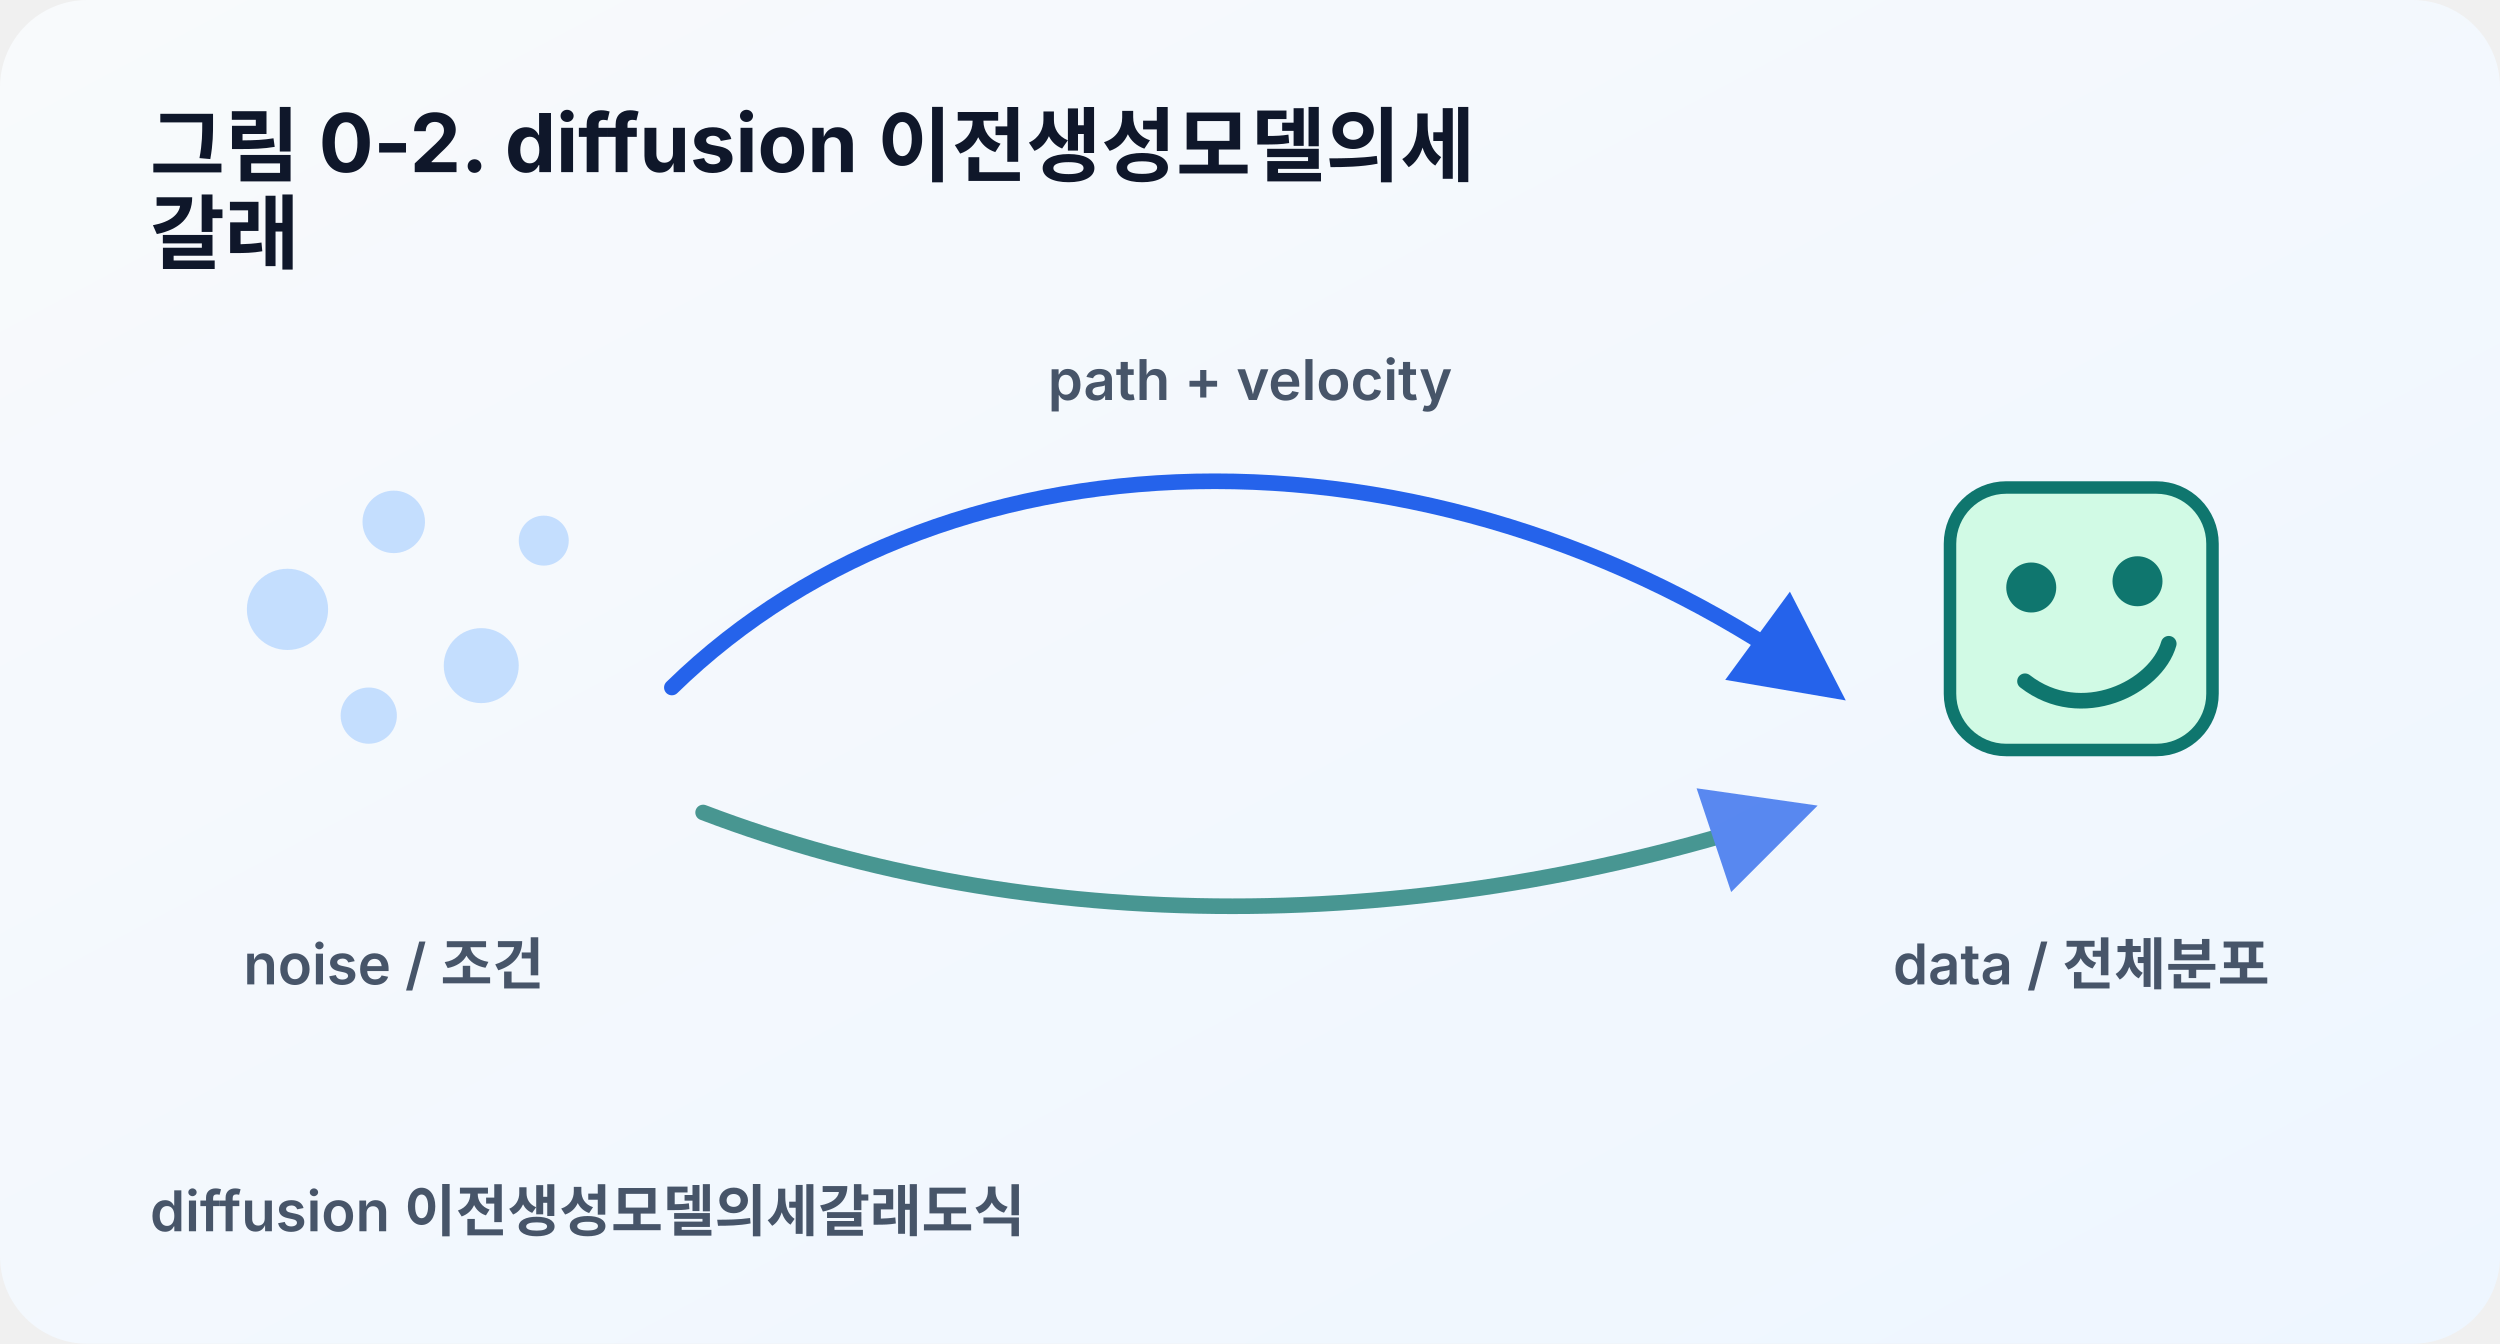
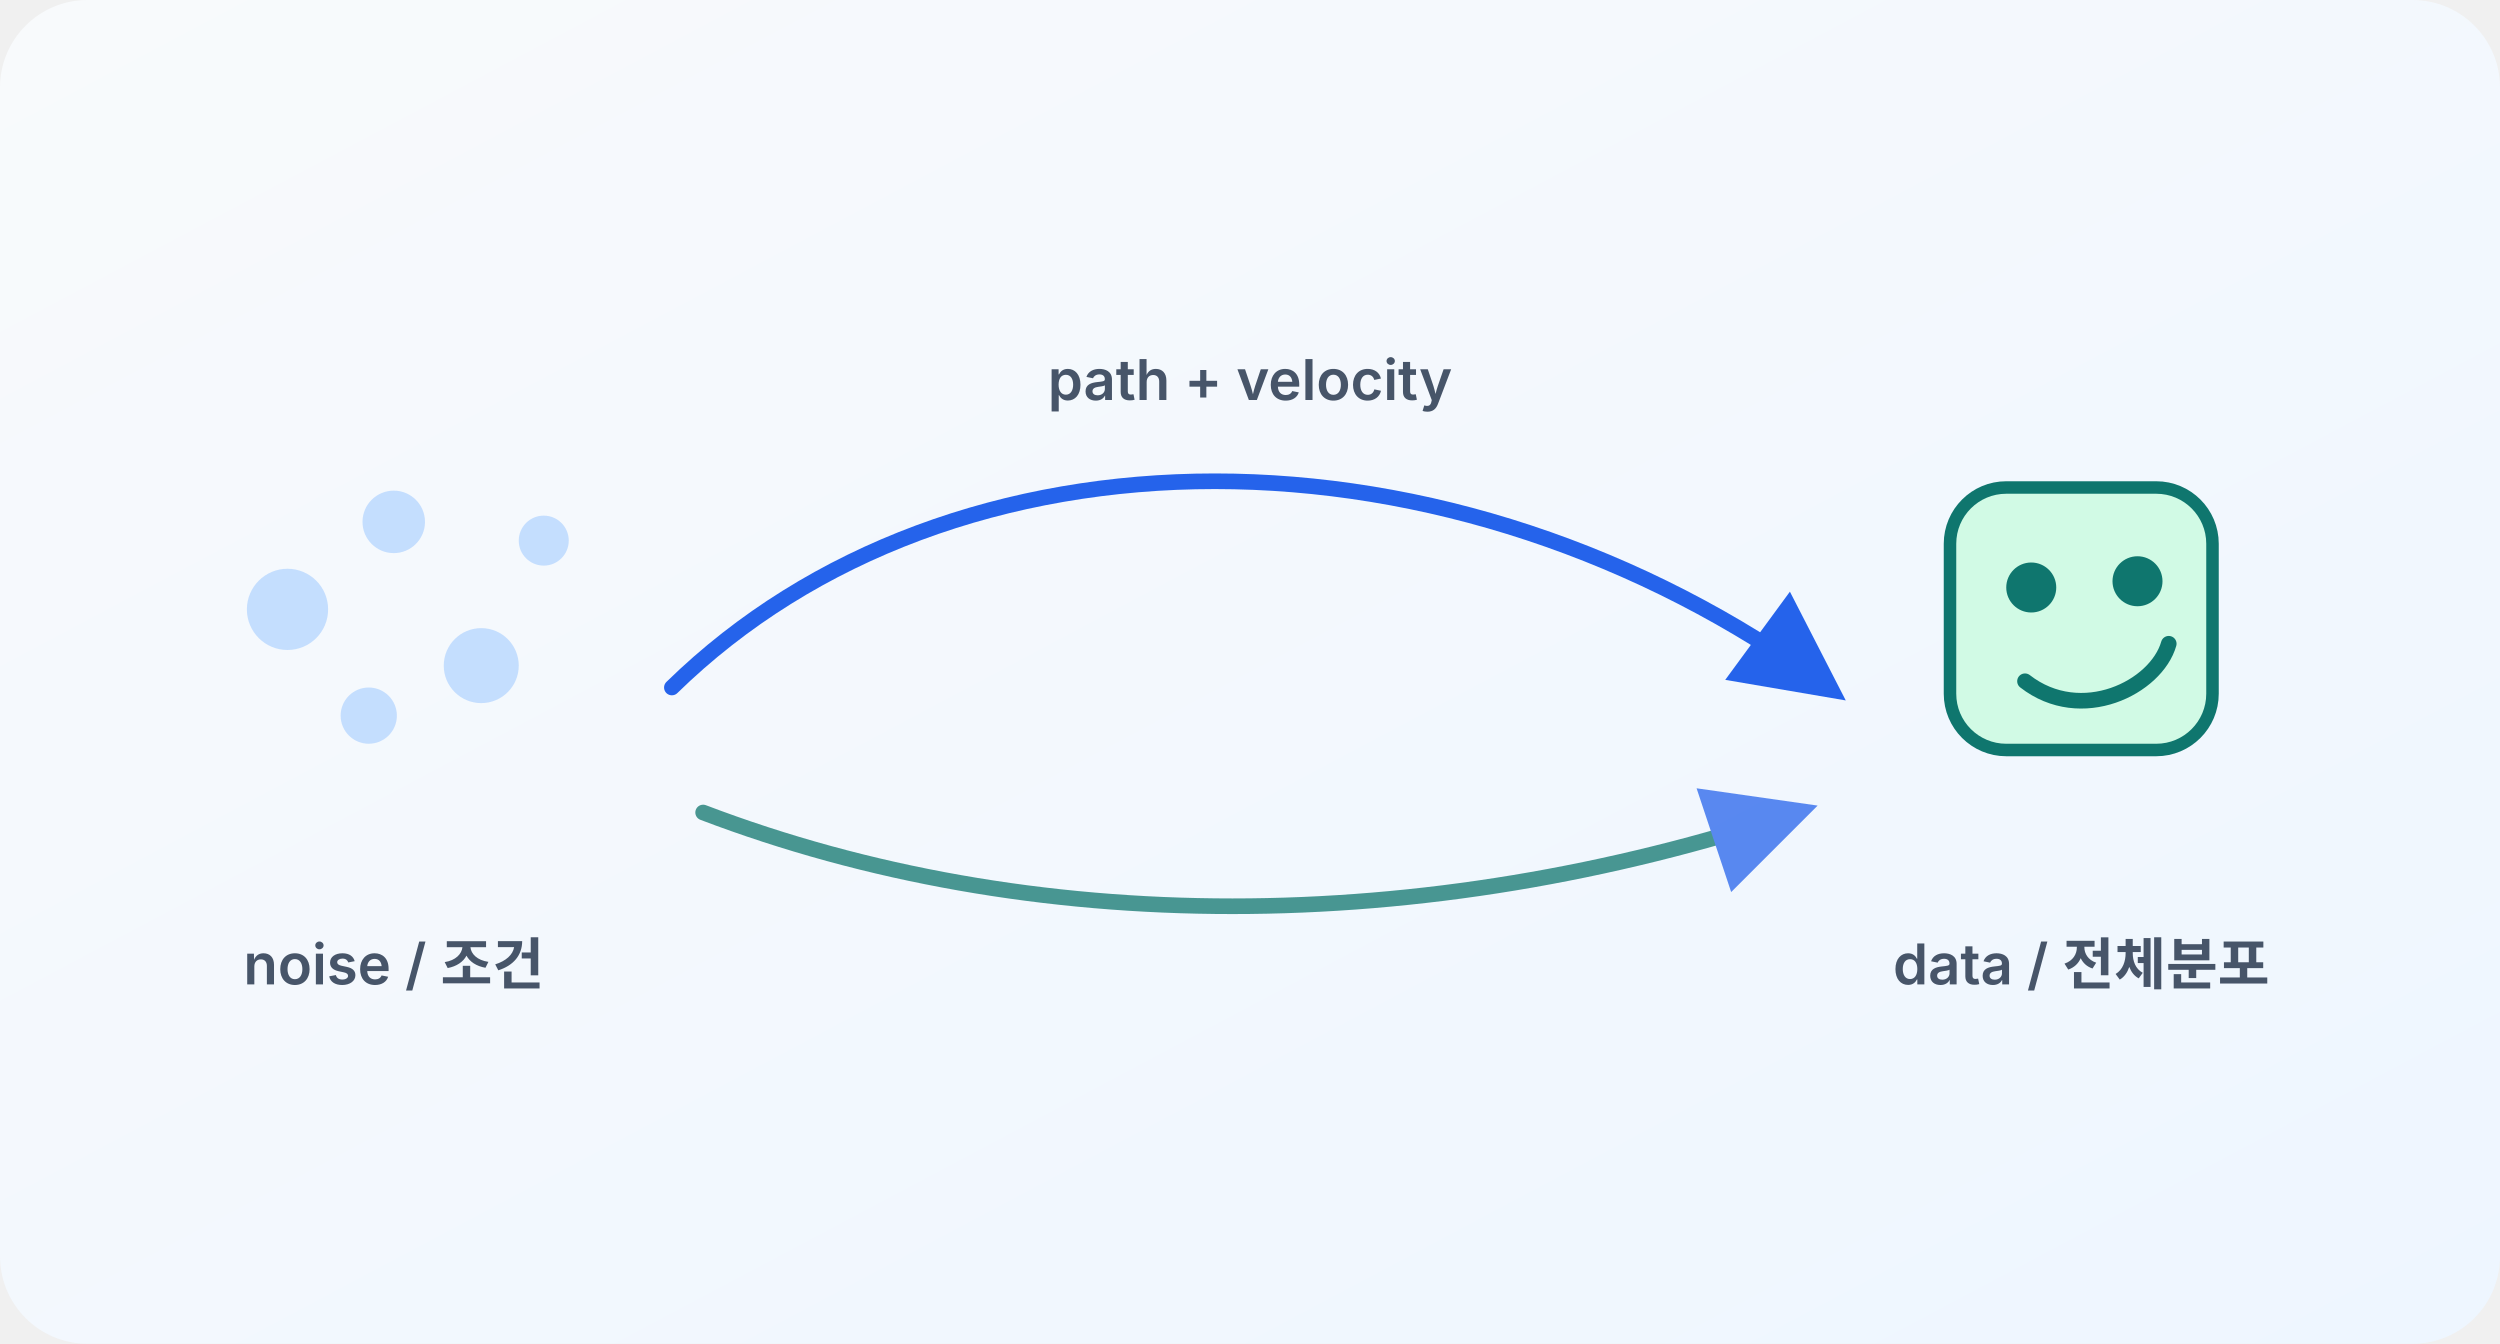
<svg xmlns="http://www.w3.org/2000/svg" viewBox="0 0 800 430" role="img">
  <defs>
    <marker id="arrow" viewBox="0 0 10 10" refX="8" refY="5" markerWidth="7" markerHeight="7" orient="auto-start-reverse">
      <path d="M0 0 L10 5 L0 10 z" fill="#2563eb" />
    </marker>
    <linearGradient id="bg" x1="0" x2="1" y1="0" y2="1">
      <stop offset="0" stop-color="#f8fafc" />
      <stop offset="1" stop-color="#eef6ff" />
    </linearGradient>
  </defs>
  <style>.bg{fill:url(#bg)}.title{font:700 26px -apple-system,BlinkMacSystemFont,'Noto Sans KR',sans-serif;fill:#0f172a}.small{font:600 18px -apple-system,BlinkMacSystemFont,'Noto Sans KR',sans-serif;fill:#475569}.label{font:700 19px -apple-system,BlinkMacSystemFont,'Noto Sans KR',sans-serif;fill:#0f172a}.light{fill:#fff}.panel{fill:#fff;stroke:#bfdbfe;stroke-width:3}.panel.alt{fill:#ecfeff;stroke:#99f6e4}.net,.hub{fill:#0f766e}.arrow{fill:none;stroke:#2563eb;stroke-width:5;stroke-linecap:round;marker-end:url(#arrow)}.arrow.soft{stroke:#0f766e;opacity:.75}.curve{fill:none;stroke:#7c3aed;stroke-width:5;stroke-linecap:round;marker-end:url(#arrow)}.dot{fill:#2563eb}.dot2{fill:#0f766e}.cloud circle{fill:#bfdbfe;opacity:.9}.data rect{fill:#d1fae5;stroke:#0f766e;stroke-width:4}.data circle{fill:#0f766e}.data path{fill:none;stroke:#0f766e;stroke-width:5;stroke-linecap:round}.link{stroke:#94a3b8;stroke-width:3;opacity:.75}</style>
  <rect class="bg" width="800" height="430" rx="28" />
-   <text x="48" y="56" class="title">그림 0-2. diffusion 이전생성모델의세</text>
-   <text x="48" y="84" class="title">갈래</text>
  <g class="cloud" transform="translate(92,195)">
    <circle cx="0" cy="0" r="13" />
    <circle cx="34" cy="-28" r="10" />
    <circle cx="62" cy="18" r="12" />
    <circle cx="26" cy="34" r="9" />
    <circle cx="82" cy="-22" r="8" />
  </g>
  <path d="M215 220 C305 132 465 132 585 220" class="arrow" />
  <path d="M225 260 C330 300 455 300 575 260" class="arrow soft" />
  <g class="data" transform="translate(666,198)">
    <rect x="-42" y="-42" width="84" height="84" rx="18" />
    <circle cx="-16" cy="-10" r="8" />
    <circle cx="18" cy="-12" r="8" />
    <path d="M-18 20 C0 34 24 22 28 8" />
  </g>
  <text x="126" y="315" text-anchor="middle" class="small">noise / 조건</text>
  <text x="400" y="128" text-anchor="middle" class="small">path + velocity</text>
  <text x="666" y="315" text-anchor="middle" class="small">data / 전체분포</text>
-   <text x="48" y="394" class="small">diffusion 이전생성모델의세갈래도식</text>
</svg>
